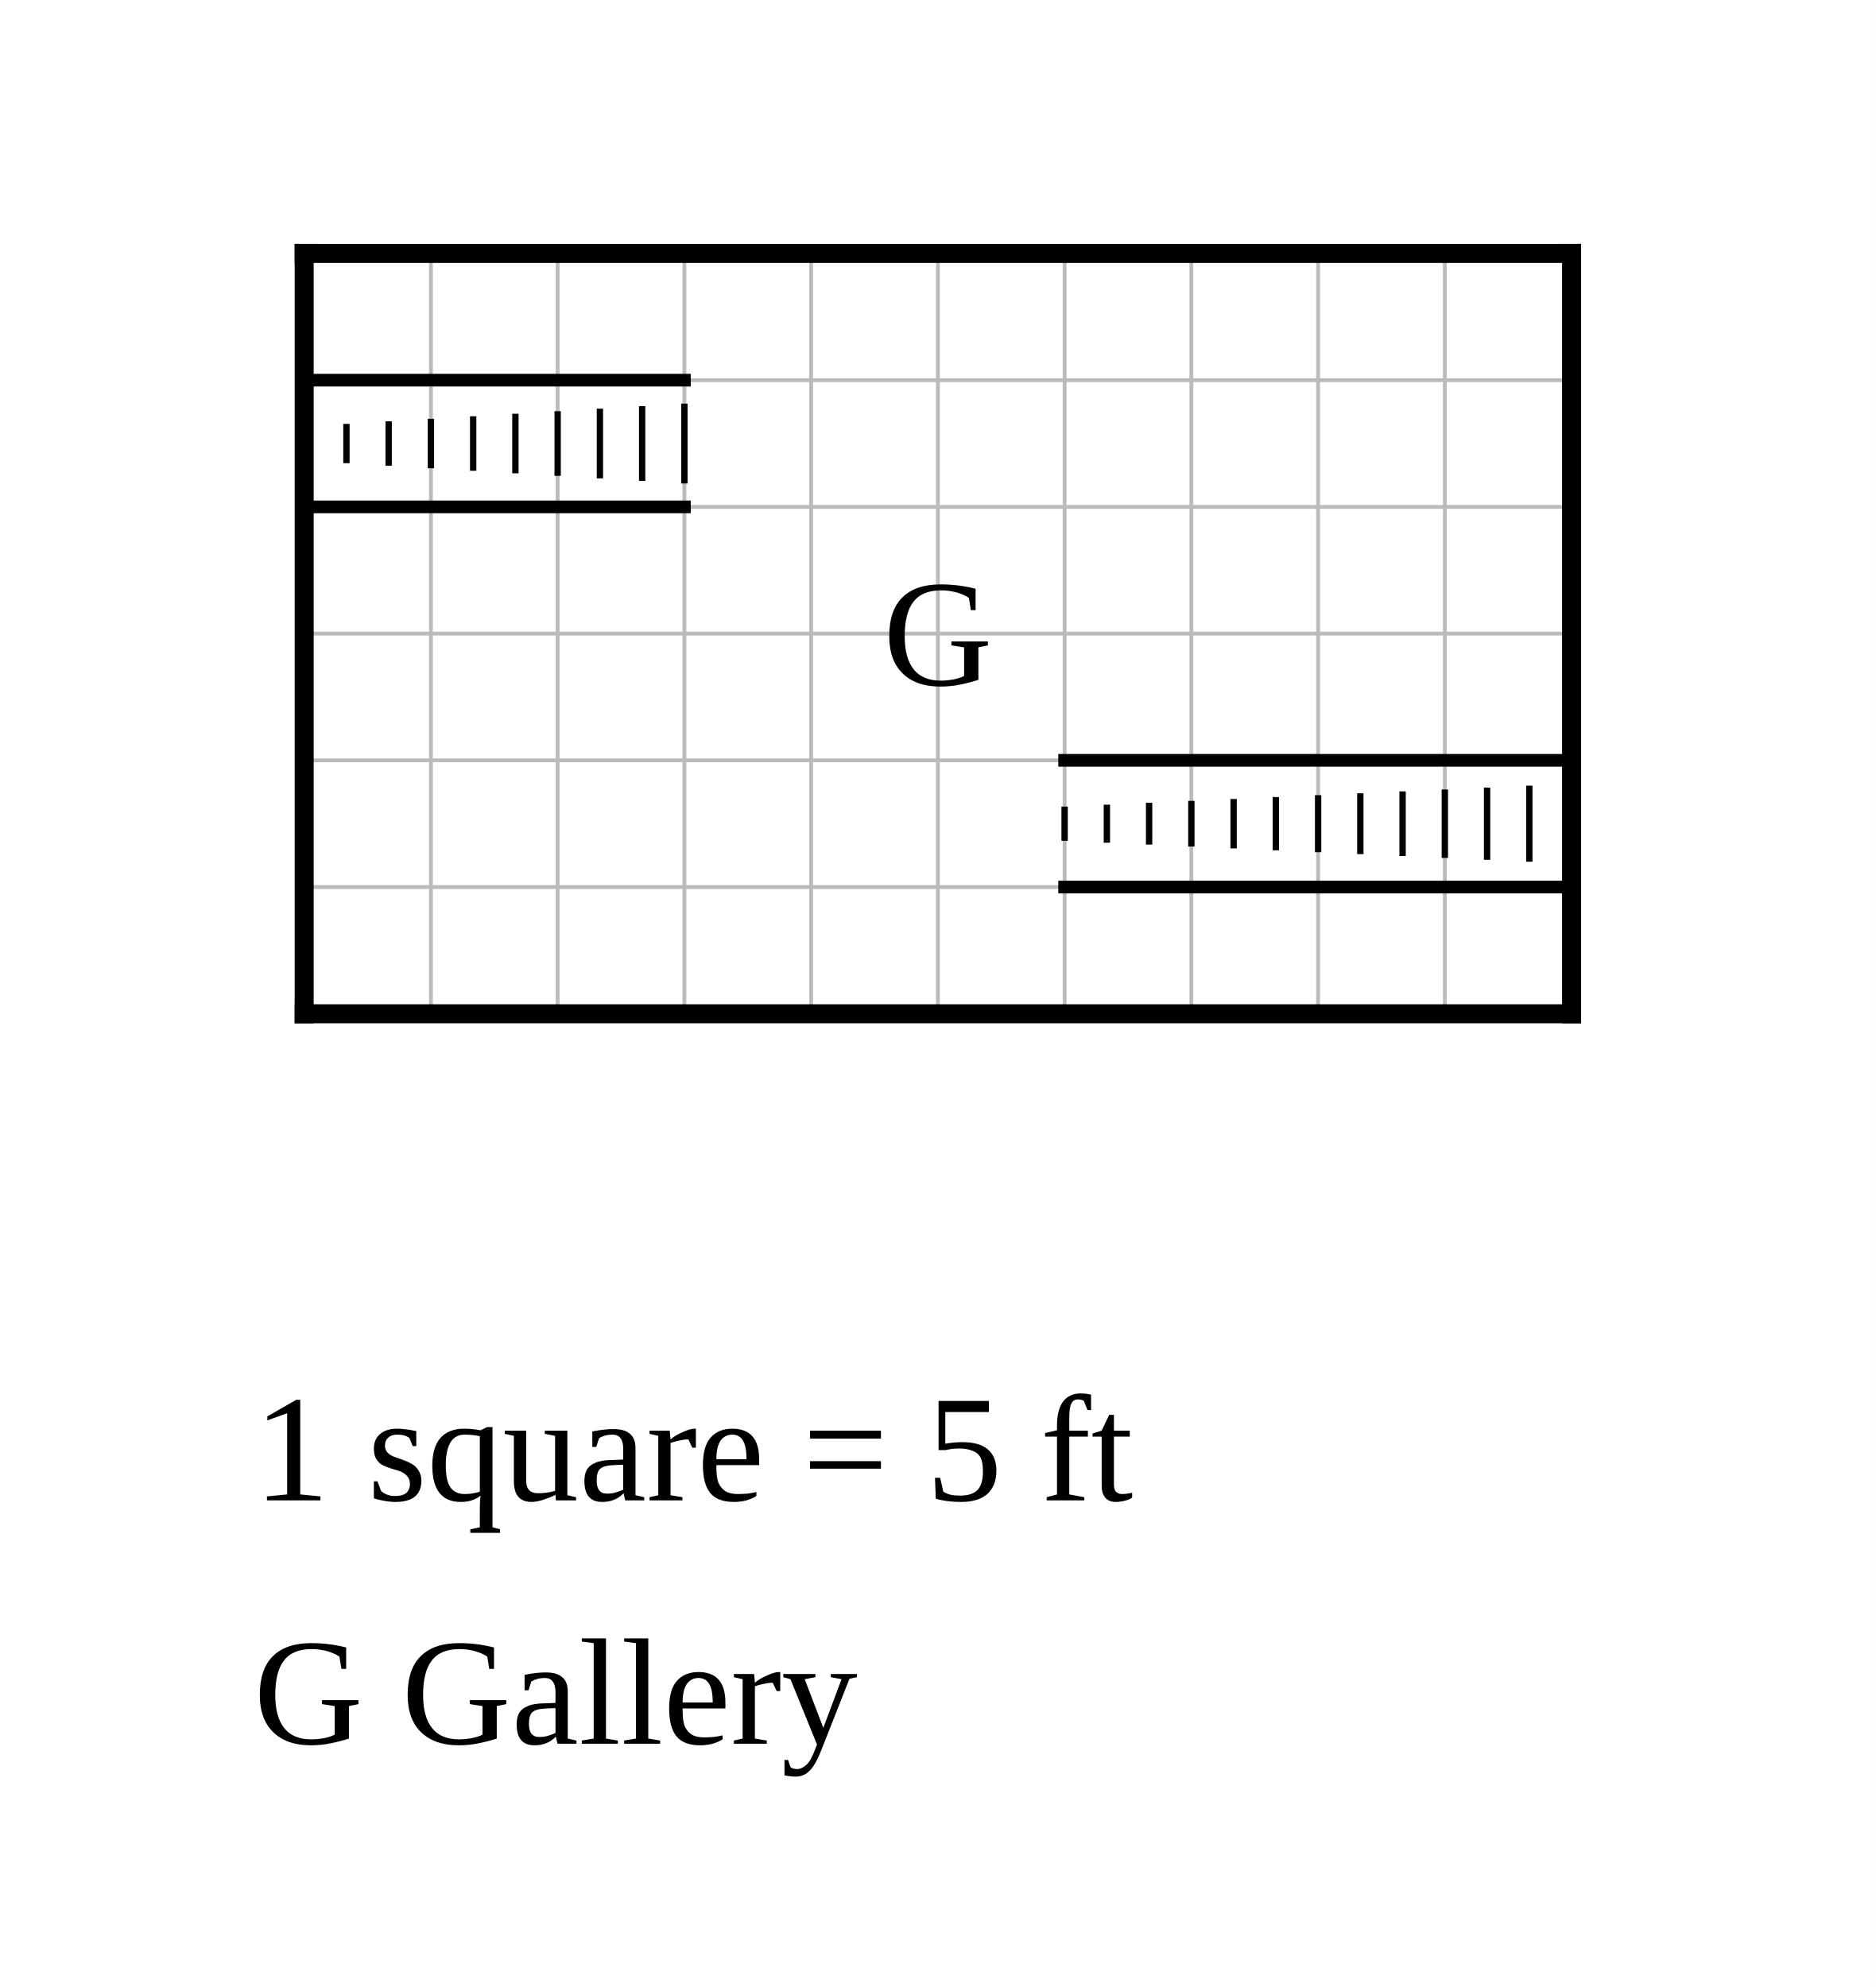
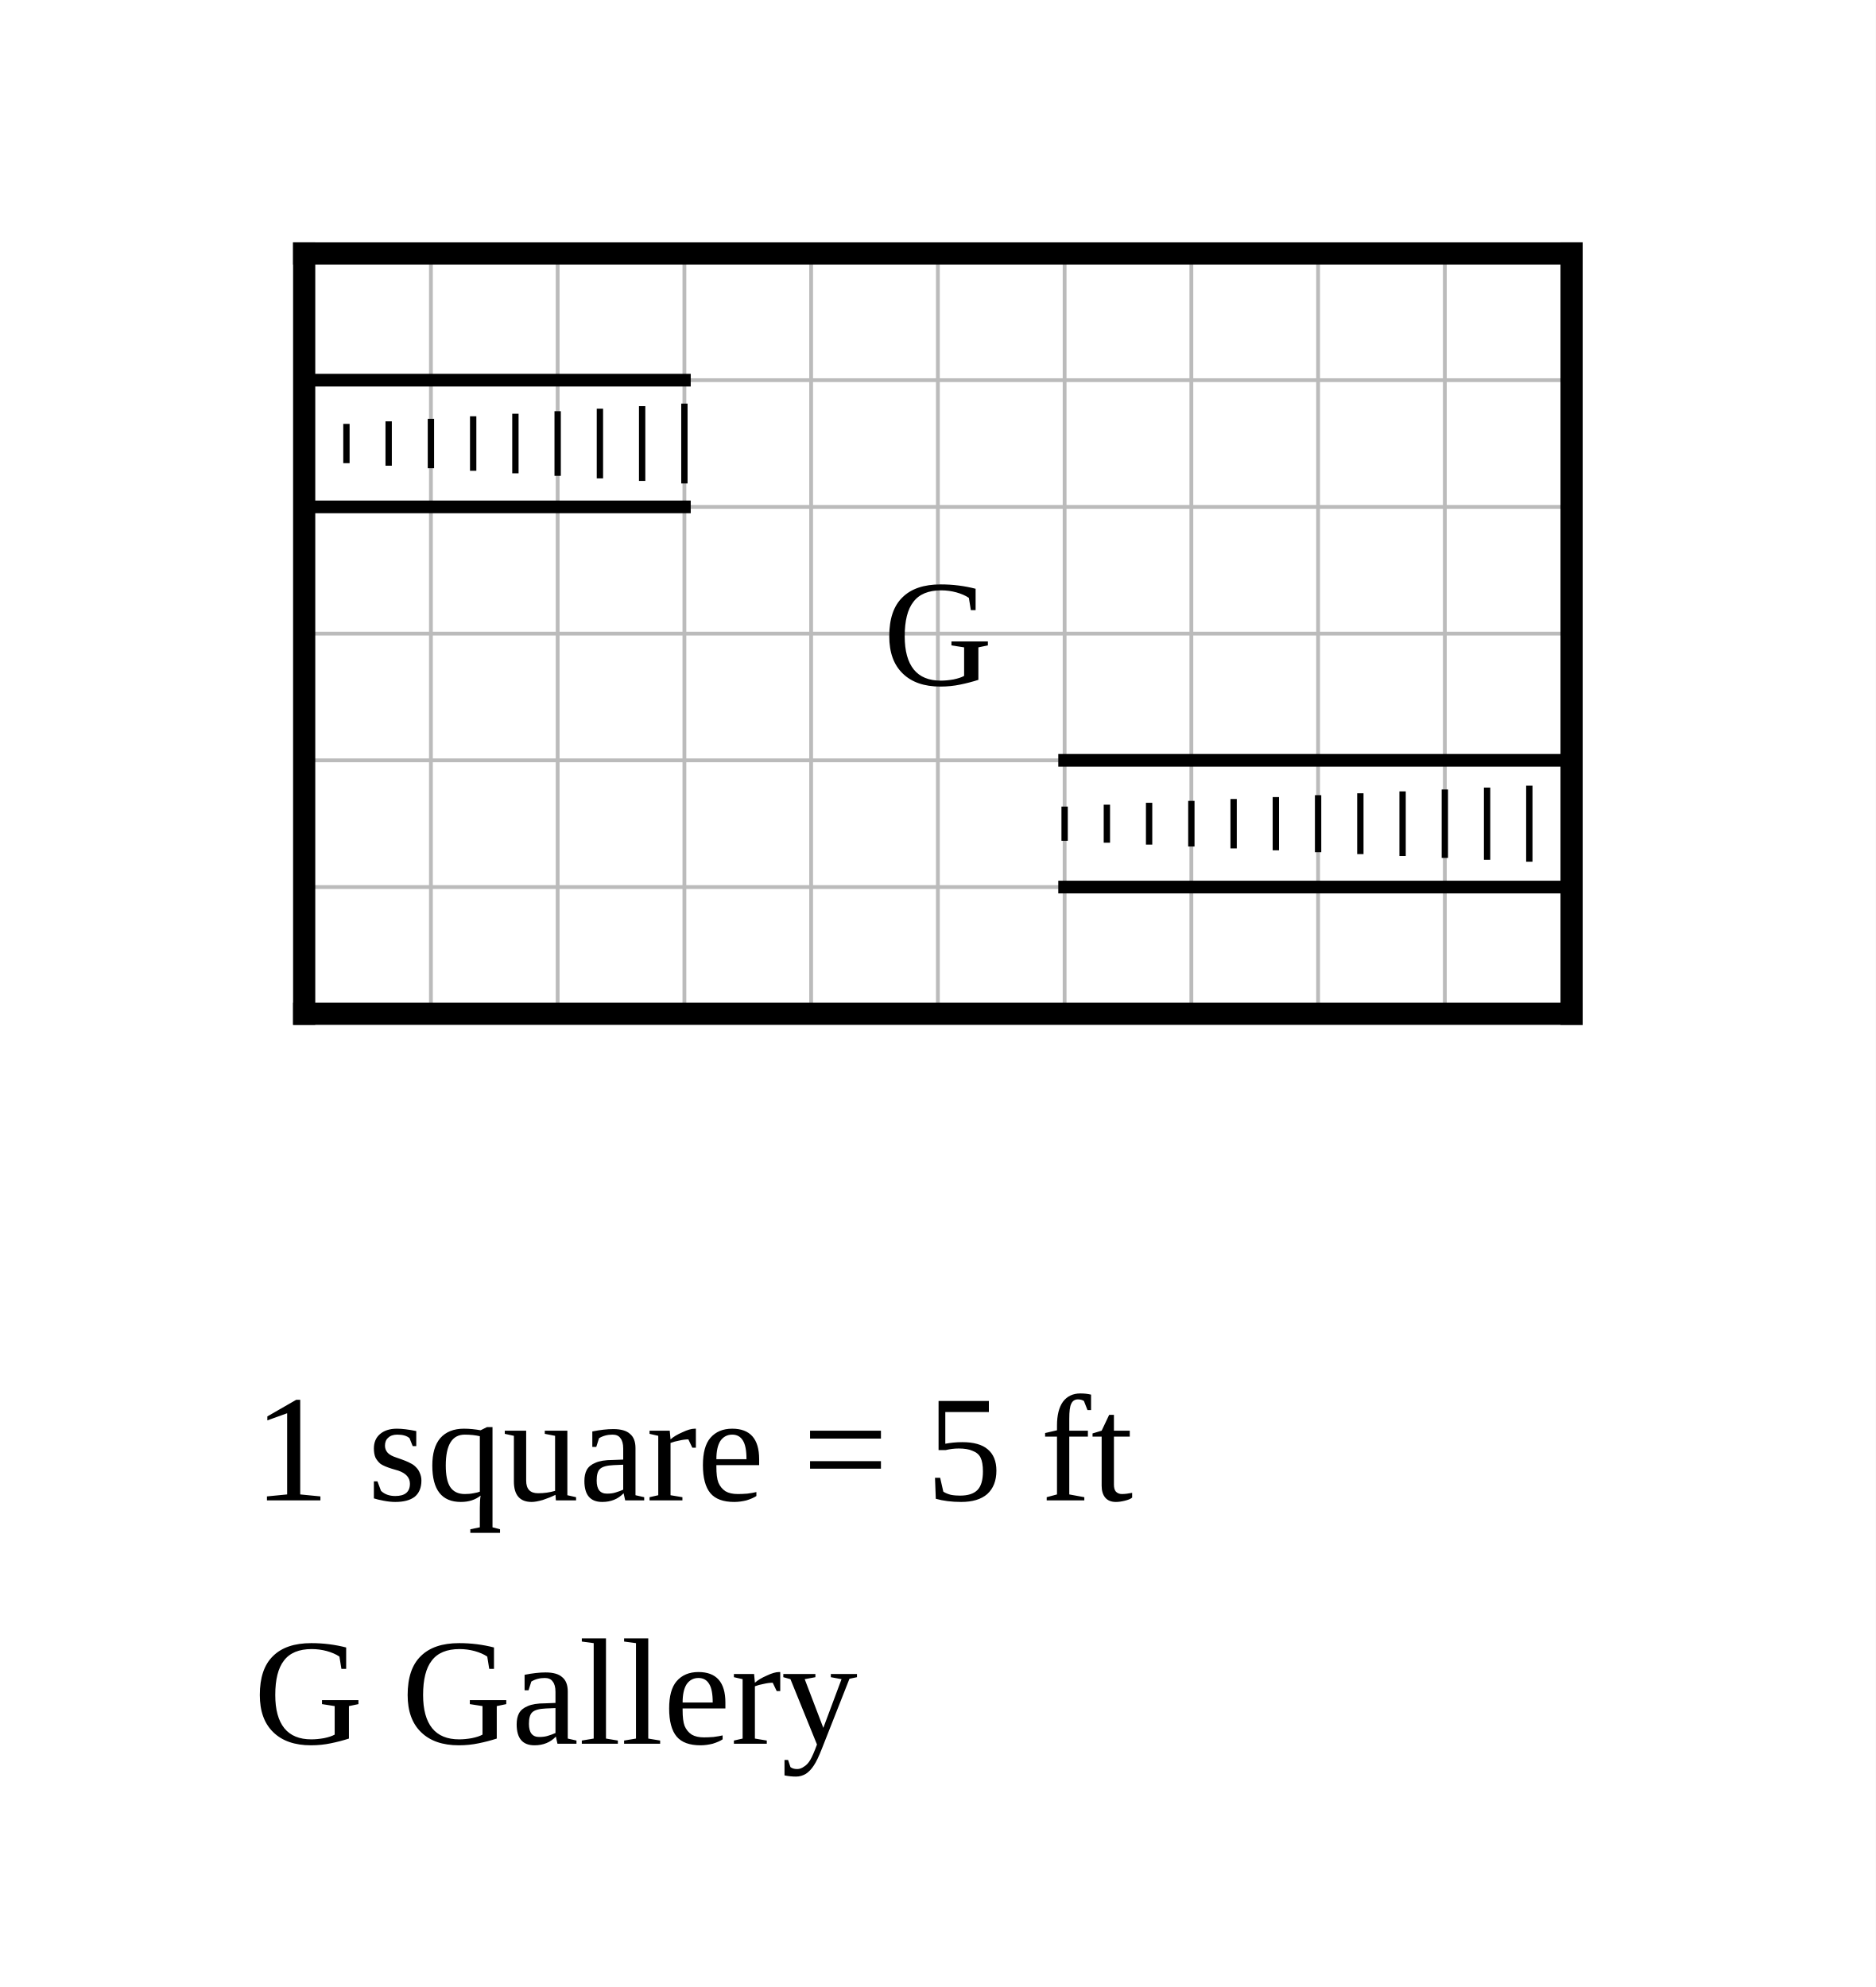
<svg xmlns="http://www.w3.org/2000/svg" width="740" height="784" viewBox="-12 -10 74 78.4">
  <rect x="-12" y="-10" width="74" height="78.4" fill="white" />
  <g stroke="#bbb" stroke-width="0.15">
    <line x1="0" y1="0" x2="0" y2="30" />
    <line x1="5" y1="0" x2="5" y2="30" />
    <line x1="10" y1="0" x2="10" y2="30" />
    <line x1="15" y1="0" x2="15" y2="30" />
    <line x1="20" y1="0" x2="20" y2="30" />
    <line x1="25" y1="0" x2="25" y2="30" />
    <line x1="30" y1="0" x2="30" y2="30" />
    <line x1="35" y1="0" x2="35" y2="30" />
    <line x1="40" y1="0" x2="40" y2="30" />
    <line x1="45" y1="0" x2="45" y2="30" />
    <line x1="50" y1="0" x2="50" y2="30" />
    <line x1="0" y1="0" x2="50" y2="0" />
    <line x1="0" y1="5" x2="50" y2="5" />
    <line x1="0" y1="10" x2="50" y2="10" />
    <line x1="0" y1="15" x2="50" y2="15" />
    <line x1="0" y1="20" x2="50" y2="20" />
    <line x1="0" y1="25" x2="50" y2="25" />
    <line x1="0" y1="30" x2="50" y2="30" />
  </g>
-   <line class="wall exterior" x1="0" y1="0" x2="0" y2="30" stroke="black" stroke-width="0.75" stroke-linecap="square" />
-   <line class="wall exterior" x1="0" y1="0" x2="50" y2="0" stroke="black" stroke-width="0.75" stroke-linecap="square" />
-   <line class="wall exterior" x1="0" y1="30" x2="50" y2="30" stroke="black" stroke-width="0.75" stroke-linecap="square" />
-   <line class="wall exterior" x1="50" y1="0" x2="50" y2="30" stroke="black" stroke-width="0.75" stroke-linecap="square" />
+   <line class="wall exterior" x1="0" y1="0" x2="0" y2="30" stroke="black" stroke-width="0.875" stroke-linecap="square" />
+   <line class="wall exterior" x1="0" y1="0" x2="50" y2="0" stroke="black" stroke-width="0.875" stroke-linecap="square" />
+   <line class="wall exterior" x1="0" y1="30" x2="50" y2="30" stroke="black" stroke-width="0.875" stroke-linecap="square" />
+   <line class="wall exterior" x1="50" y1="0" x2="50" y2="30" stroke="black" stroke-width="0.875" stroke-linecap="square" />
  <text data-room="gallery" x="25" y="15" text-anchor="middle" dominant-baseline="central" font-size="6">G</text>
  <g class="stairs" data-room="gallery">
    <line x1="0" y1="5" x2="15" y2="5" stroke="black" stroke-width="0.5" stroke-linecap="square" />
    <line x1="0" y1="10" x2="15" y2="10" stroke="black" stroke-width="0.5" stroke-linecap="square" />
    <line x1="0" y1="5" x2="0" y2="10" stroke="black" stroke-width="0.5" stroke-linecap="square" />
    <line x1="1.667" y1="6.725" x2="1.667" y2="8.275" stroke="black" stroke-width="0.25" />
    <line x1="3.333" y1="6.625" x2="3.333" y2="8.375" stroke="black" stroke-width="0.25" />
    <line x1="5" y1="6.525" x2="5" y2="8.475" stroke="black" stroke-width="0.25" />
    <line x1="6.667" y1="6.425" x2="6.667" y2="8.575" stroke="black" stroke-width="0.25" />
    <line x1="8.333" y1="6.325" x2="8.333" y2="8.675" stroke="black" stroke-width="0.25" />
    <line x1="10" y1="6.225" x2="10" y2="8.775" stroke="black" stroke-width="0.25" />
    <line x1="11.667" y1="6.125" x2="11.667" y2="8.875" stroke="black" stroke-width="0.25" />
    <line x1="13.333" y1="6.025" x2="13.333" y2="8.975" stroke="black" stroke-width="0.25" />
    <line x1="15" y1="5.925" x2="15" y2="9.075" stroke="black" stroke-width="0.25" />
  </g>
  <g class="stairs" data-room="gallery">
    <line x1="30" y1="20" x2="50" y2="20" stroke="black" stroke-width="0.5" stroke-linecap="square" />
    <line x1="30" y1="25" x2="50" y2="25" stroke="black" stroke-width="0.5" stroke-linecap="square" />
    <line x1="50" y1="20" x2="50" y2="25" stroke="black" stroke-width="0.5" stroke-linecap="square" />
    <line x1="30" y1="21.825" x2="30" y2="23.175" stroke="black" stroke-width="0.25" />
    <line x1="31.667" y1="21.75" x2="31.667" y2="23.25" stroke="black" stroke-width="0.25" />
    <line x1="33.333" y1="21.675" x2="33.333" y2="23.325" stroke="black" stroke-width="0.25" />
    <line x1="35" y1="21.6" x2="35" y2="23.4" stroke="black" stroke-width="0.25" />
    <line x1="36.667" y1="21.525" x2="36.667" y2="23.475" stroke="black" stroke-width="0.25" />
    <line x1="38.333" y1="21.45" x2="38.333" y2="23.55" stroke="black" stroke-width="0.25" />
    <line x1="40" y1="21.375" x2="40" y2="23.625" stroke="black" stroke-width="0.25" />
    <line x1="41.667" y1="21.3" x2="41.667" y2="23.7" stroke="black" stroke-width="0.25" />
    <line x1="43.333" y1="21.225" x2="43.333" y2="23.775" stroke="black" stroke-width="0.25" />
    <line x1="45" y1="21.15" x2="45" y2="23.85" stroke="black" stroke-width="0.25" />
    <line x1="46.667" y1="21.075" x2="46.667" y2="23.925" stroke="black" stroke-width="0.25" />
    <line x1="48.333" y1="21" x2="48.333" y2="24" stroke="black" stroke-width="0.25" />
  </g>
  <text class="scale" x="-2" y="49.2" font-size="6">1 square = 5 ft</text>
  <text class="key" x="-2" y="58.8" font-size="6">G  Gallery</text>
</svg>
